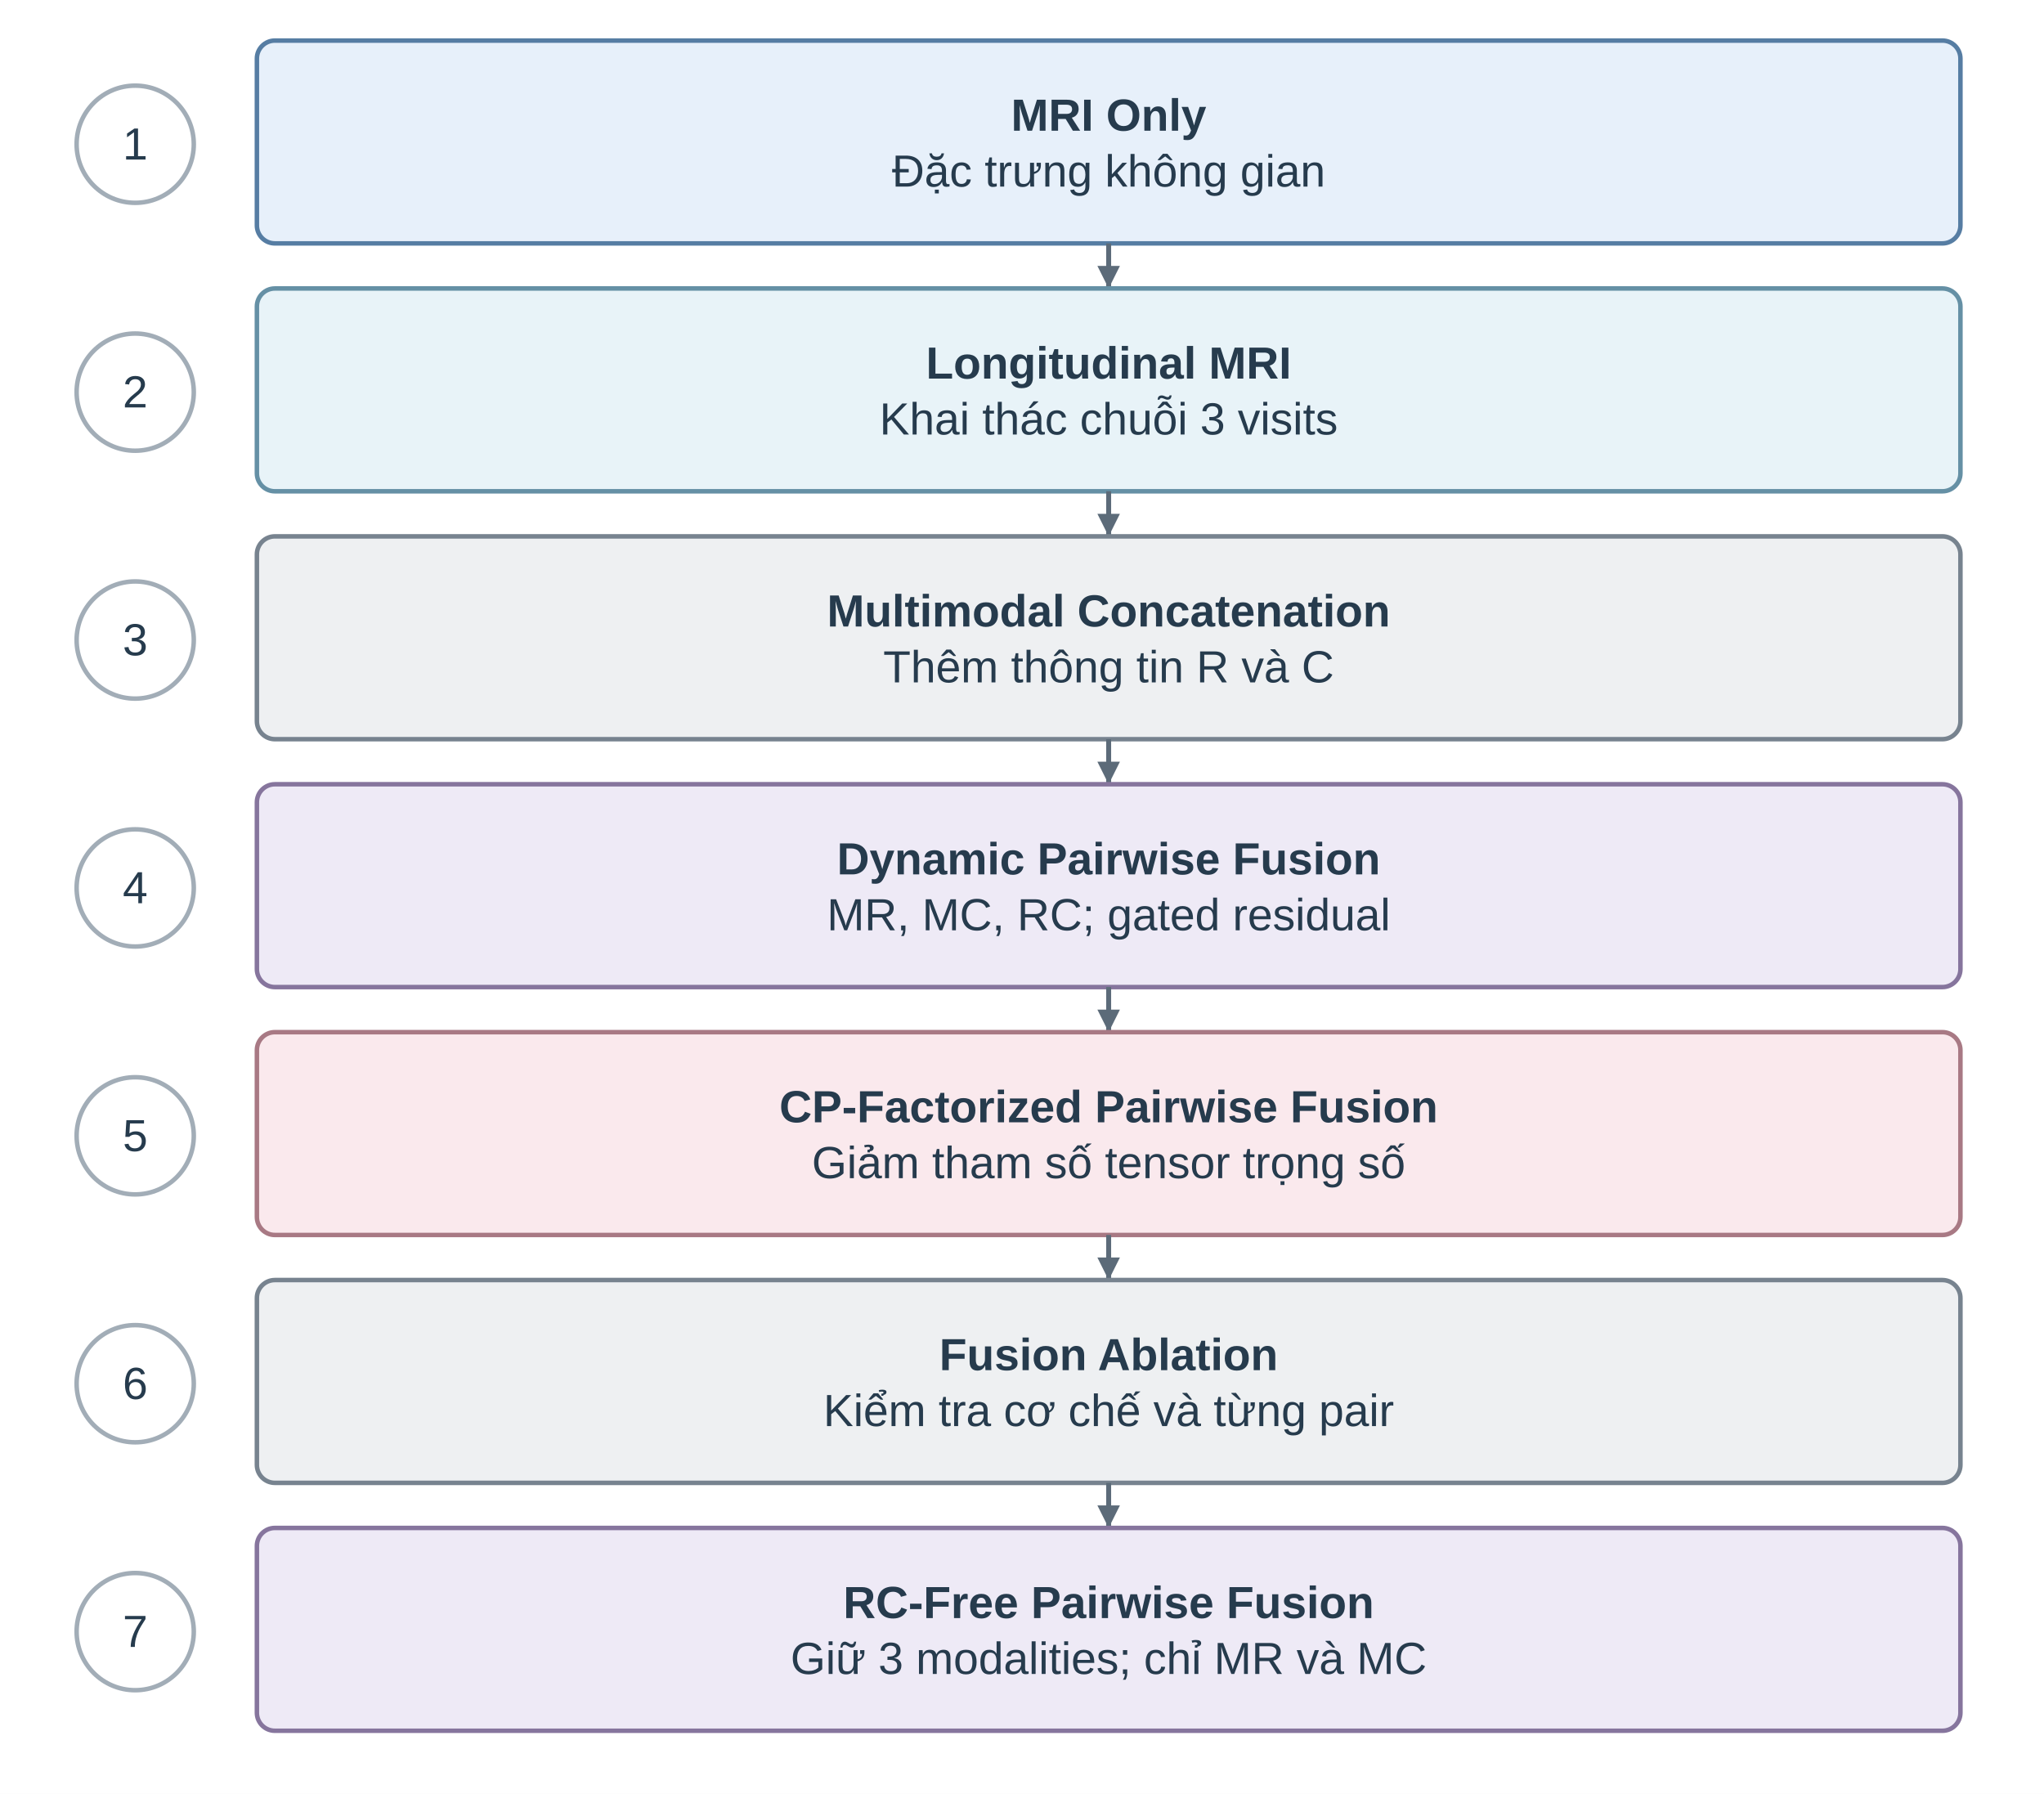
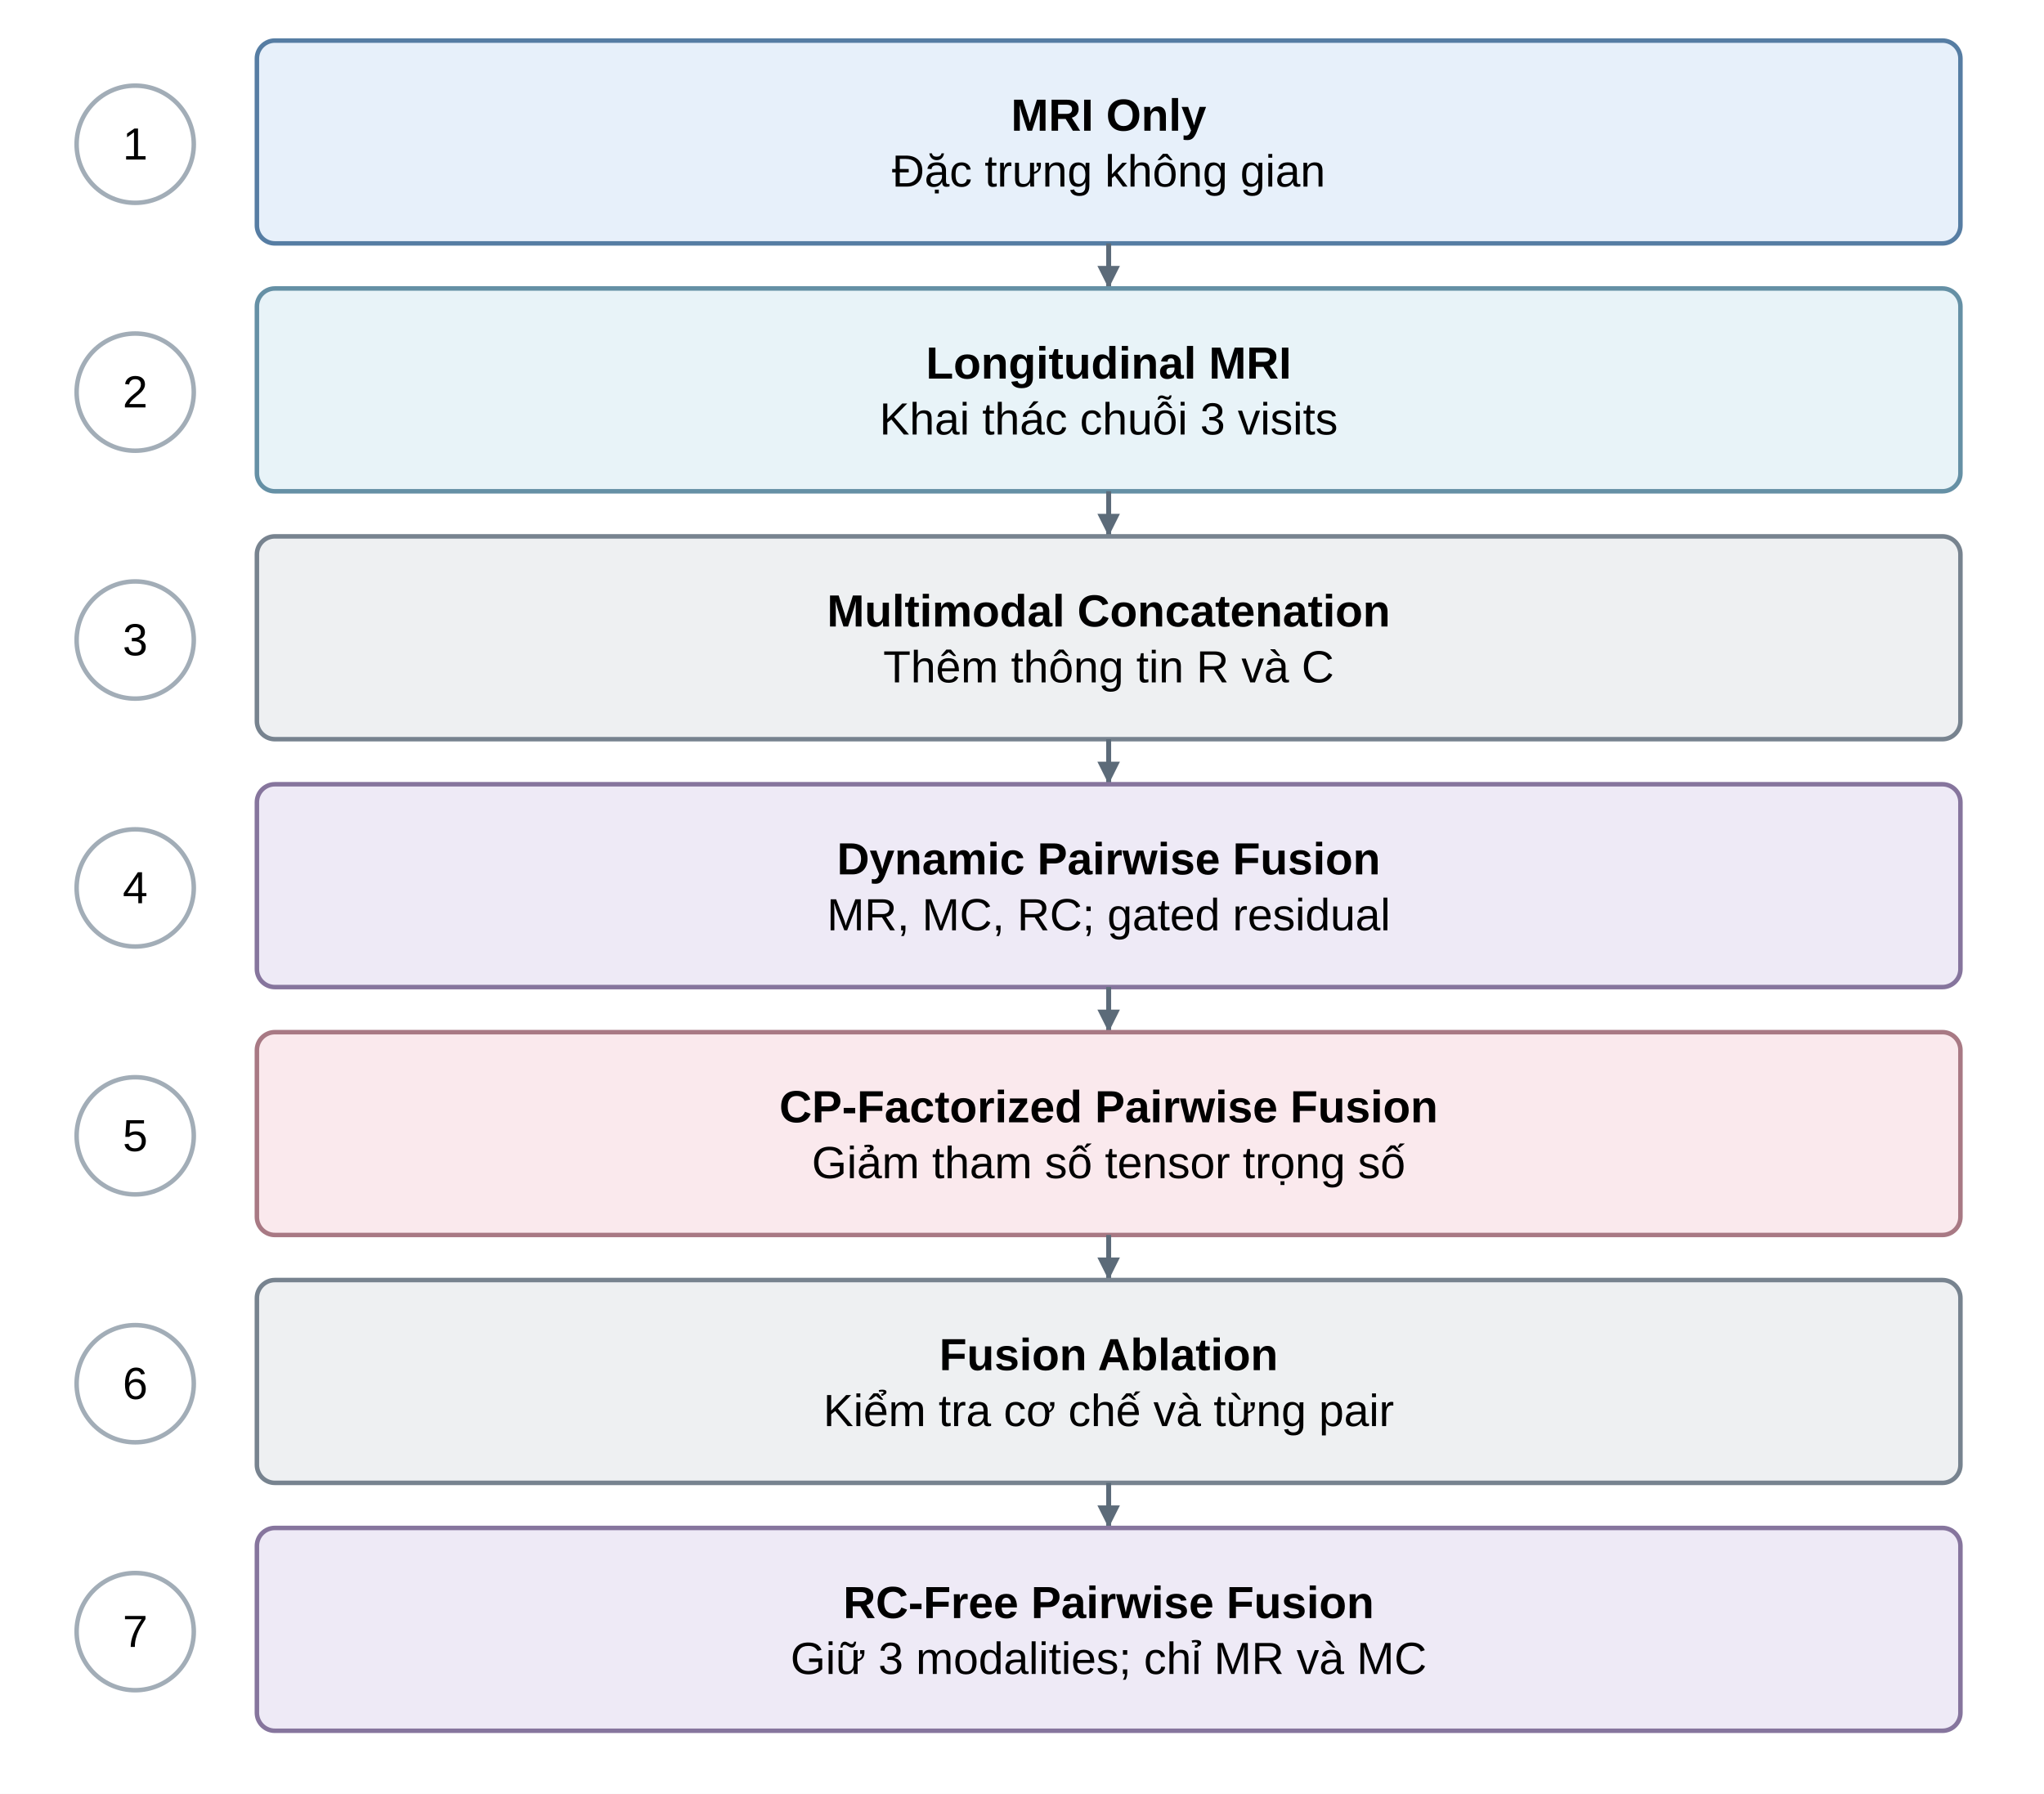
<svg xmlns="http://www.w3.org/2000/svg" width="160mm" height="140.406mm" viewBox="0 0 453.543 398">
  <rect width="100%" height="100%" fill="white" />
  <circle cx="30" cy="32" r="13" fill="#FFFFFF" stroke="#A2ADB7" stroke-width="1" />
-   <text x="30" y="35.4" font-family="Arial, DejaVu Sans, sans-serif" font-size="10" font-weight="400" text-anchor="middle" fill="#263B4D">1</text>
+   <text x="30" y="35.4" font-family="Arial, DejaVu Sans, sans-serif" font-size="10" font-weight="400" text-anchor="middle" fill="#000000">1</text>
  <rect x="57" y="9" width="378" height="45" rx="4" fill="#E7F0FA" stroke="#567DA3" stroke-width="1" />
-   <text x="246.0" y="29.0" font-family="Arial, DejaVu Sans, sans-serif" font-size="10" font-weight="700" text-anchor="middle" fill="#263B4D">MRI Only</text>
-   <text x="246.0" y="41.4" font-family="Arial, DejaVu Sans, sans-serif" font-size="10" font-weight="400" text-anchor="middle" fill="#263B4D">Đặc trưng không gian</text>
+   <text x="246.0" y="29.0" font-family="Arial, DejaVu Sans, sans-serif" font-size="10" font-weight="700" text-anchor="middle" fill="#000000">MRI Only</text>
+   <text x="246.0" y="41.4" font-family="Arial, DejaVu Sans, sans-serif" font-size="10" font-weight="400" text-anchor="middle" fill="#000000">Đặc trưng không gian</text>
  <polyline points="246,54 246,64" fill="none" stroke="#5C6B79" stroke-width="1.1" stroke-linejoin="round" />
  <polygon points="246,64 248.5,59.0 243.5,59.0" fill="#5C6B79" />
  <circle cx="30" cy="87" r="13" fill="#FFFFFF" stroke="#A2ADB7" stroke-width="1" />
-   <text x="30" y="90.4" font-family="Arial, DejaVu Sans, sans-serif" font-size="10" font-weight="400" text-anchor="middle" fill="#263B4D">2</text>
+   <text x="30" y="90.4" font-family="Arial, DejaVu Sans, sans-serif" font-size="10" font-weight="400" text-anchor="middle" fill="#000000">2</text>
  <rect x="57" y="64" width="378" height="45" rx="4" fill="#E8F3F8" stroke="#6590A5" stroke-width="1" />
-   <text x="246.0" y="84.0" font-family="Arial, DejaVu Sans, sans-serif" font-size="10" font-weight="700" text-anchor="middle" fill="#263B4D">Longitudinal MRI</text>
-   <text x="246.0" y="96.4" font-family="Arial, DejaVu Sans, sans-serif" font-size="10" font-weight="400" text-anchor="middle" fill="#263B4D">Khai thác chuỗi 3 visits</text>
+   <text x="246.0" y="84.0" font-family="Arial, DejaVu Sans, sans-serif" font-size="10" font-weight="700" text-anchor="middle" fill="#000000">Longitudinal MRI</text>
+   <text x="246.0" y="96.4" font-family="Arial, DejaVu Sans, sans-serif" font-size="10" font-weight="400" text-anchor="middle" fill="#000000">Khai thác chuỗi 3 visits</text>
  <polyline points="246,109 246,119" fill="none" stroke="#5C6B79" stroke-width="1.1" stroke-linejoin="round" />
  <polygon points="246,119 248.5,114.0 243.5,114.0" fill="#5C6B79" />
  <circle cx="30" cy="142" r="13" fill="#FFFFFF" stroke="#A2ADB7" stroke-width="1" />
-   <text x="30" y="145.4" font-family="Arial, DejaVu Sans, sans-serif" font-size="10" font-weight="400" text-anchor="middle" fill="#263B4D">3</text>
+   <text x="30" y="145.4" font-family="Arial, DejaVu Sans, sans-serif" font-size="10" font-weight="400" text-anchor="middle" fill="#000000">3</text>
  <rect x="57" y="119" width="378" height="45" rx="4" fill="#EEF0F2" stroke="#77838F" stroke-width="1" />
-   <text x="246.0" y="139.0" font-family="Arial, DejaVu Sans, sans-serif" font-size="10" font-weight="700" text-anchor="middle" fill="#263B4D">Multimodal Concatenation</text>
-   <text x="246.0" y="151.4" font-family="Arial, DejaVu Sans, sans-serif" font-size="10" font-weight="400" text-anchor="middle" fill="#263B4D">Thêm thông tin R và C</text>
+   <text x="246.0" y="139.0" font-family="Arial, DejaVu Sans, sans-serif" font-size="10" font-weight="700" text-anchor="middle" fill="#000000">Multimodal Concatenation</text>
+   <text x="246.0" y="151.4" font-family="Arial, DejaVu Sans, sans-serif" font-size="10" font-weight="400" text-anchor="middle" fill="#000000">Thêm thông tin R và C</text>
  <polyline points="246,164 246,174" fill="none" stroke="#5C6B79" stroke-width="1.1" stroke-linejoin="round" />
  <polygon points="246,174 248.5,169.0 243.5,169.0" fill="#5C6B79" />
  <circle cx="30" cy="197" r="13" fill="#FFFFFF" stroke="#A2ADB7" stroke-width="1" />
-   <text x="30" y="200.4" font-family="Arial, DejaVu Sans, sans-serif" font-size="10" font-weight="400" text-anchor="middle" fill="#263B4D">4</text>
+   <text x="30" y="200.4" font-family="Arial, DejaVu Sans, sans-serif" font-size="10" font-weight="400" text-anchor="middle" fill="#000000">4</text>
  <rect x="57" y="174" width="378" height="45" rx="4" fill="#EEEAF6" stroke="#86759D" stroke-width="1" />
-   <text x="246.0" y="194.0" font-family="Arial, DejaVu Sans, sans-serif" font-size="10" font-weight="700" text-anchor="middle" fill="#263B4D">Dynamic Pairwise Fusion</text>
-   <text x="246.0" y="206.4" font-family="Arial, DejaVu Sans, sans-serif" font-size="10" font-weight="400" text-anchor="middle" fill="#263B4D">MR, MC, RC; gated residual</text>
+   <text x="246.0" y="194.0" font-family="Arial, DejaVu Sans, sans-serif" font-size="10" font-weight="700" text-anchor="middle" fill="#000000">Dynamic Pairwise Fusion</text>
+   <text x="246.0" y="206.4" font-family="Arial, DejaVu Sans, sans-serif" font-size="10" font-weight="400" text-anchor="middle" fill="#000000">MR, MC, RC; gated residual</text>
  <polyline points="246,219 246,229" fill="none" stroke="#5C6B79" stroke-width="1.1" stroke-linejoin="round" />
  <polygon points="246,229 248.5,224.0 243.5,224.0" fill="#5C6B79" />
  <circle cx="30" cy="252" r="13" fill="#FFFFFF" stroke="#A2ADB7" stroke-width="1" />
-   <text x="30" y="255.4" font-family="Arial, DejaVu Sans, sans-serif" font-size="10" font-weight="400" text-anchor="middle" fill="#263B4D">5</text>
+   <text x="30" y="255.4" font-family="Arial, DejaVu Sans, sans-serif" font-size="10" font-weight="400" text-anchor="middle" fill="#000000">5</text>
  <rect x="57" y="229" width="378" height="45" rx="4" fill="#FAE9ED" stroke="#A87984" stroke-width="1" />
-   <text x="246.0" y="249.0" font-family="Arial, DejaVu Sans, sans-serif" font-size="10" font-weight="700" text-anchor="middle" fill="#263B4D">CP-Factorized Pairwise Fusion</text>
-   <text x="246.0" y="261.4" font-family="Arial, DejaVu Sans, sans-serif" font-size="10" font-weight="400" text-anchor="middle" fill="#263B4D">Giảm tham số tensor trọng số</text>
+   <text x="246.0" y="249.0" font-family="Arial, DejaVu Sans, sans-serif" font-size="10" font-weight="700" text-anchor="middle" fill="#000000">CP-Factorized Pairwise Fusion</text>
+   <text x="246.0" y="261.4" font-family="Arial, DejaVu Sans, sans-serif" font-size="10" font-weight="400" text-anchor="middle" fill="#000000">Giảm tham số tensor trọng số</text>
  <polyline points="246,274 246,284" fill="none" stroke="#5C6B79" stroke-width="1.1" stroke-linejoin="round" />
  <polygon points="246,284 248.5,279.0 243.5,279.0" fill="#5C6B79" />
  <circle cx="30" cy="307" r="13" fill="#FFFFFF" stroke="#A2ADB7" stroke-width="1" />
-   <text x="30" y="310.4" font-family="Arial, DejaVu Sans, sans-serif" font-size="10" font-weight="400" text-anchor="middle" fill="#263B4D">6</text>
+   <text x="30" y="310.4" font-family="Arial, DejaVu Sans, sans-serif" font-size="10" font-weight="400" text-anchor="middle" fill="#000000">6</text>
  <rect x="57" y="284" width="378" height="45" rx="4" fill="#EEF0F2" stroke="#77838F" stroke-width="1" />
-   <text x="246.0" y="304.0" font-family="Arial, DejaVu Sans, sans-serif" font-size="10" font-weight="700" text-anchor="middle" fill="#263B4D">Fusion Ablation</text>
-   <text x="246.0" y="316.4" font-family="Arial, DejaVu Sans, sans-serif" font-size="10" font-weight="400" text-anchor="middle" fill="#263B4D">Kiểm tra cơ chế và từng pair</text>
+   <text x="246.0" y="304.0" font-family="Arial, DejaVu Sans, sans-serif" font-size="10" font-weight="700" text-anchor="middle" fill="#000000">Fusion Ablation</text>
+   <text x="246.0" y="316.4" font-family="Arial, DejaVu Sans, sans-serif" font-size="10" font-weight="400" text-anchor="middle" fill="#000000">Kiểm tra cơ chế và từng pair</text>
  <polyline points="246,329 246,339" fill="none" stroke="#5C6B79" stroke-width="1.1" stroke-linejoin="round" />
  <polygon points="246,339 248.5,334.0 243.5,334.0" fill="#5C6B79" />
  <circle cx="30" cy="362" r="13" fill="#FFFFFF" stroke="#A2ADB7" stroke-width="1" />
-   <text x="30" y="365.4" font-family="Arial, DejaVu Sans, sans-serif" font-size="10" font-weight="400" text-anchor="middle" fill="#263B4D">7</text>
+   <text x="30" y="365.4" font-family="Arial, DejaVu Sans, sans-serif" font-size="10" font-weight="400" text-anchor="middle" fill="#000000">7</text>
  <rect x="57" y="339" width="378" height="45" rx="4" fill="#EEEAF6" stroke="#86759D" stroke-width="1" />
-   <text x="246.0" y="359.0" font-family="Arial, DejaVu Sans, sans-serif" font-size="10" font-weight="700" text-anchor="middle" fill="#263B4D">RC-Free Pairwise Fusion</text>
-   <text x="246.0" y="371.4" font-family="Arial, DejaVu Sans, sans-serif" font-size="10" font-weight="400" text-anchor="middle" fill="#263B4D">Giữ 3 modalities; chỉ MR và MC</text>
+   <text x="246.0" y="359.0" font-family="Arial, DejaVu Sans, sans-serif" font-size="10" font-weight="700" text-anchor="middle" fill="#000000">RC-Free Pairwise Fusion</text>
+   <text x="246.0" y="371.4" font-family="Arial, DejaVu Sans, sans-serif" font-size="10" font-weight="400" text-anchor="middle" fill="#000000">Giữ 3 modalities; chỉ MR và MC</text>
</svg>
